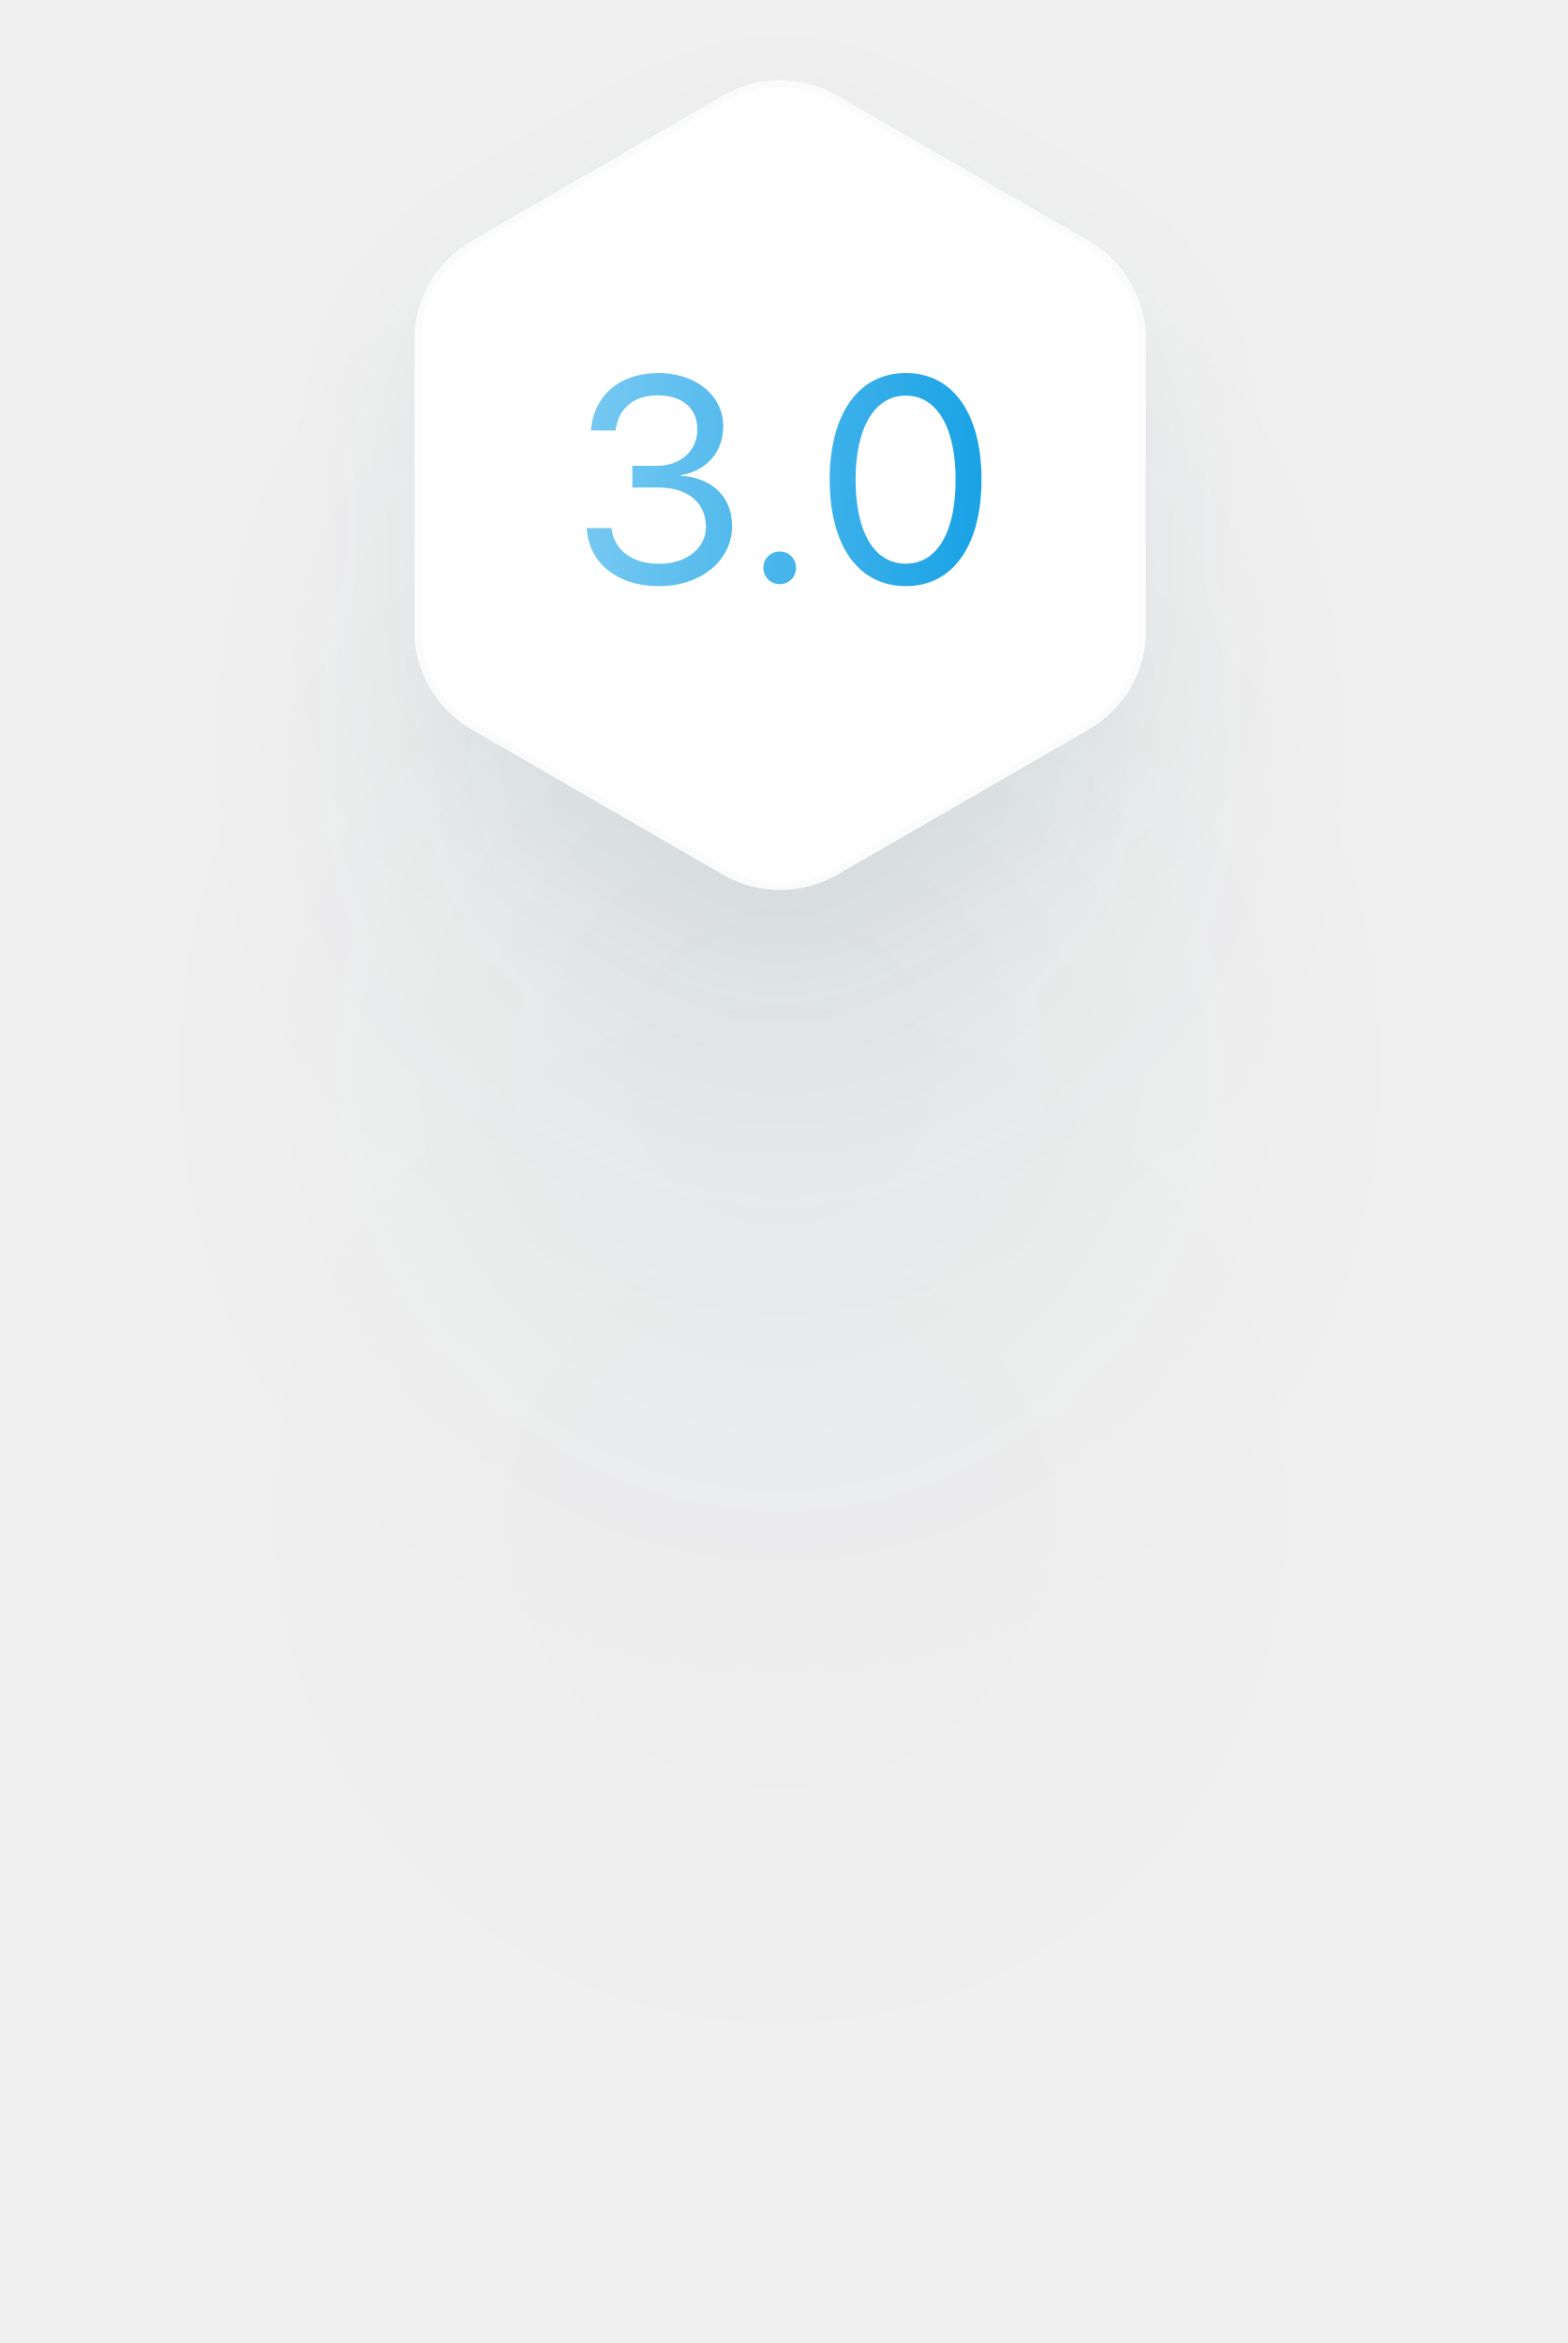
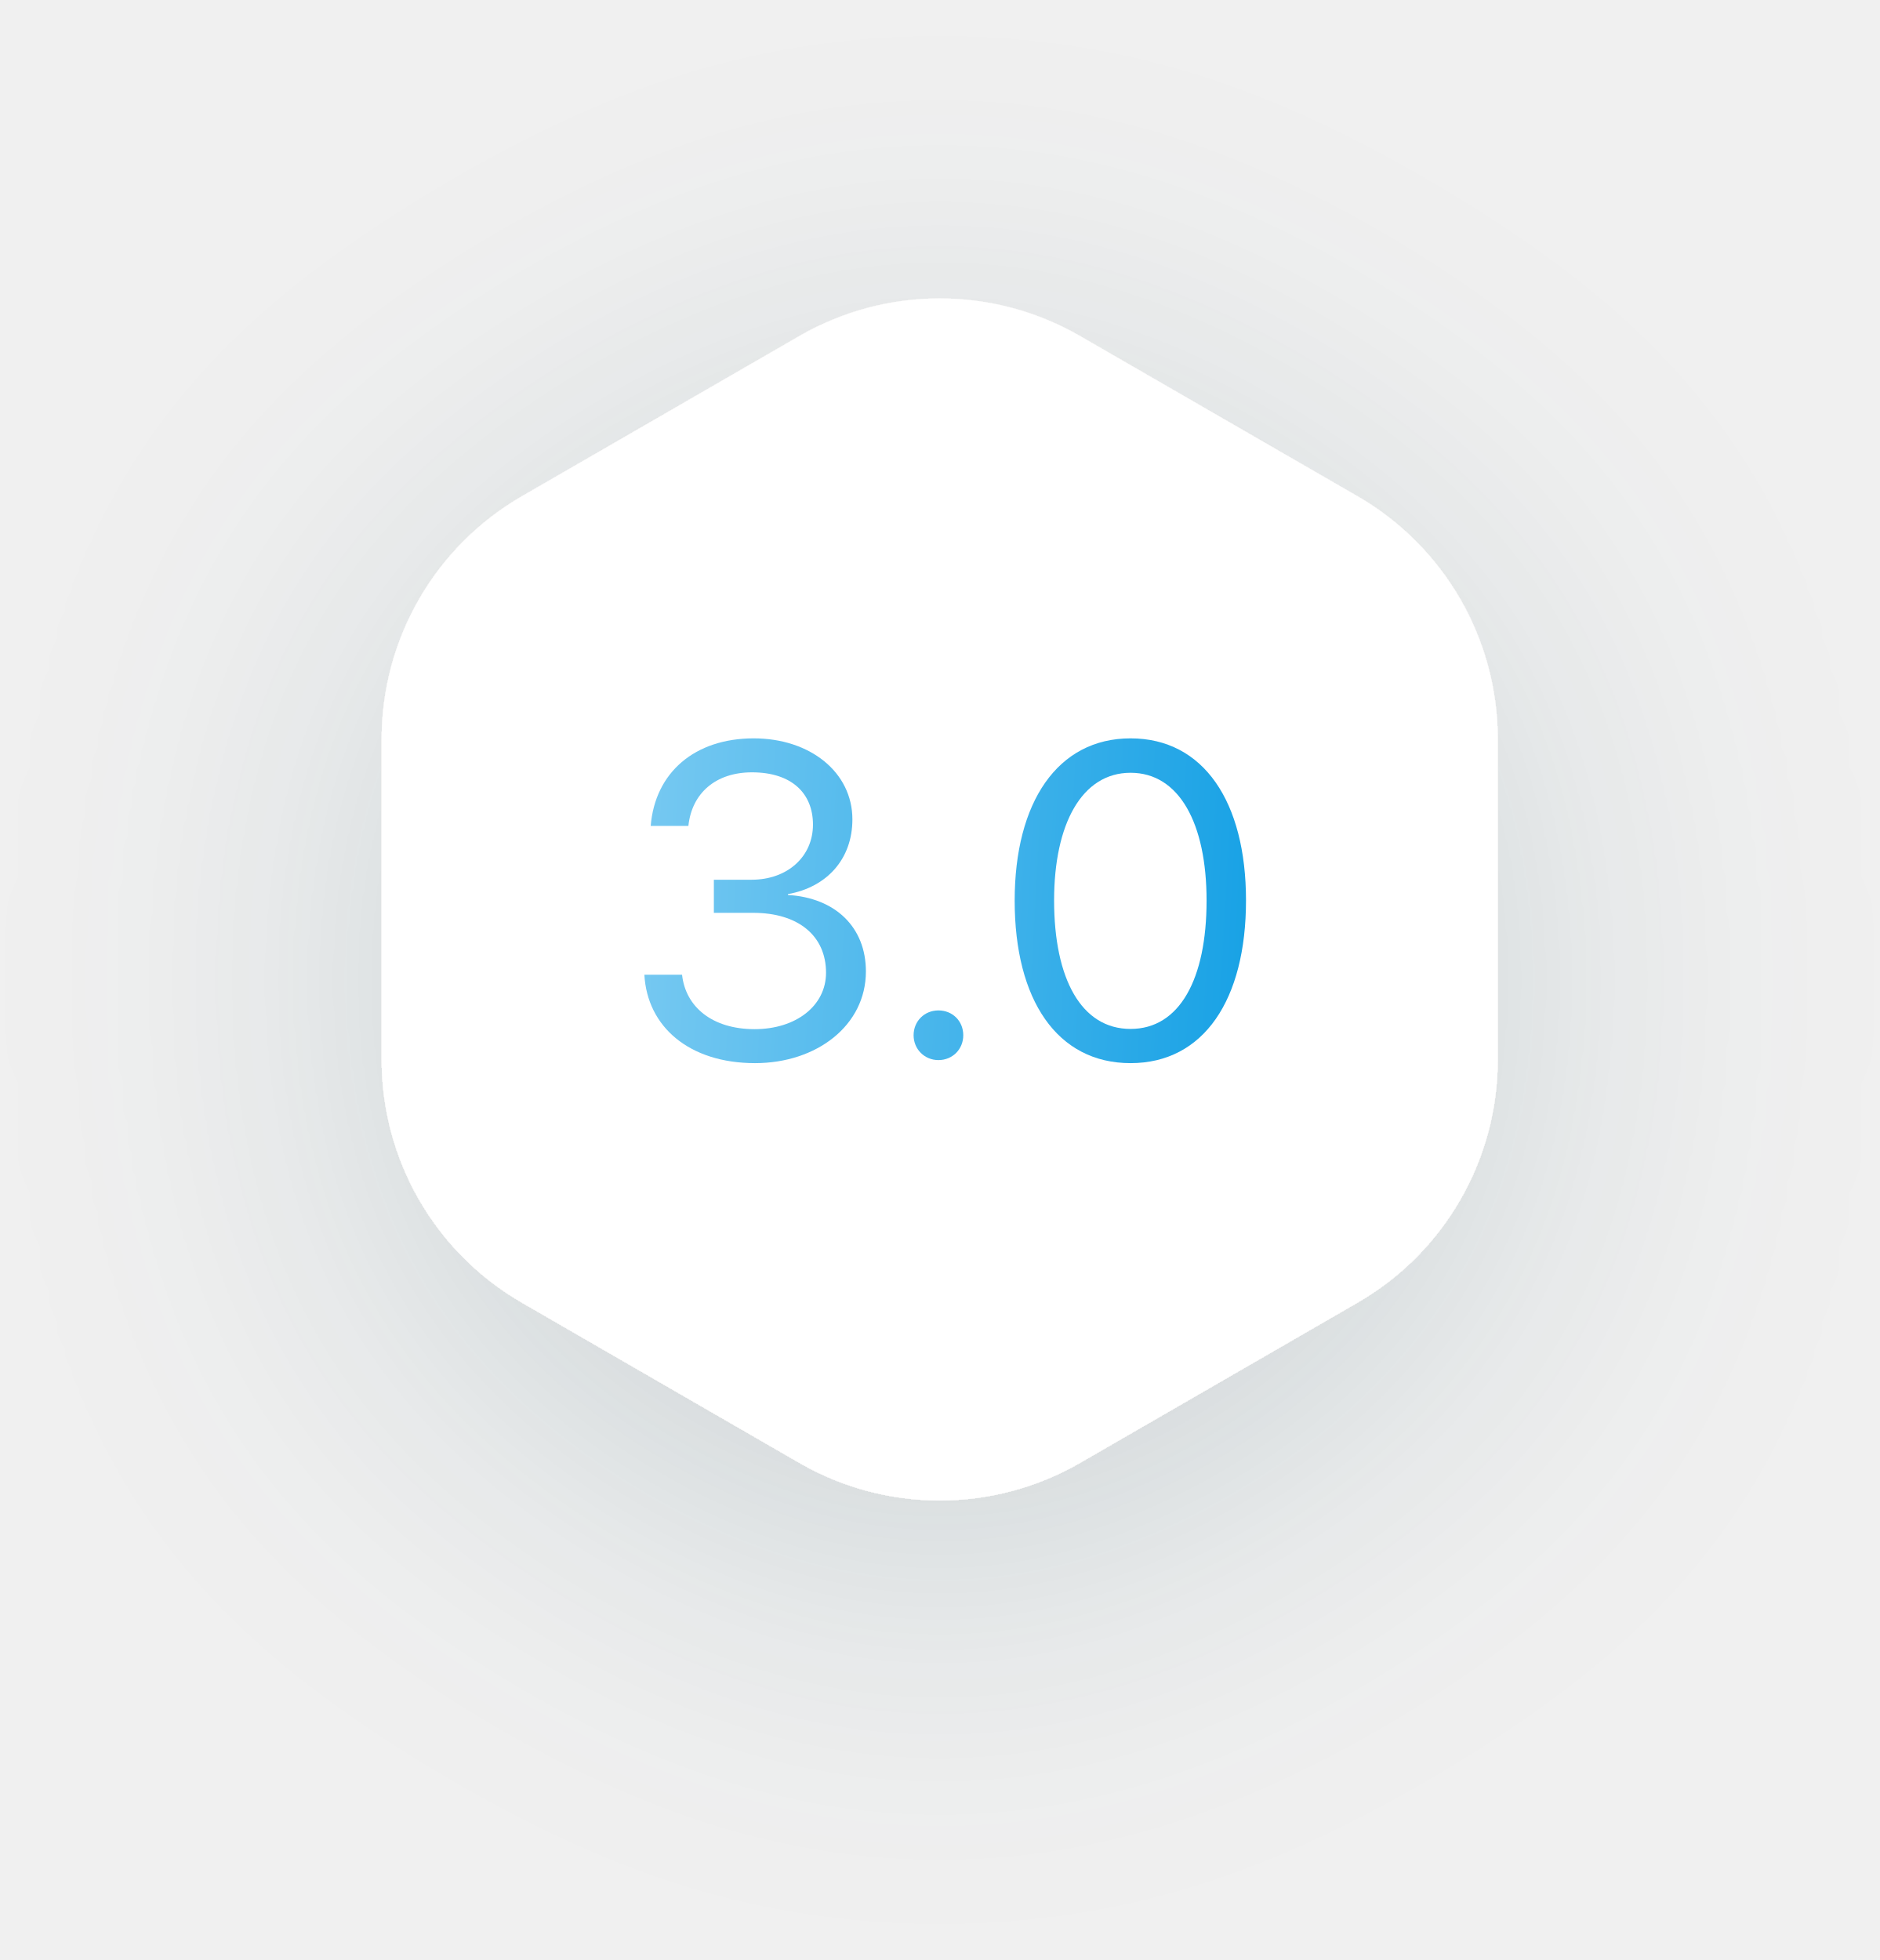
- <svg xmlns="http://www.w3.org/2000/svg" width="178" height="266" viewBox="0 0 178 266" fill="none">
-   <g filter="url(#filter0_ddddd_134_573)">
-     <mask id="path-1-inside-1_134_573" fill="white">
-       <path d="M82.07 10.819C86.092 8.497 91.047 8.497 95.068 10.819L123.639 27.315C127.661 29.637 130.138 33.928 130.138 38.571V71.563C130.138 76.206 127.661 80.497 123.639 82.819L95.068 99.315C91.047 101.637 86.092 101.637 82.07 99.315L53.499 82.819C49.477 80.497 47 76.206 47 71.563V38.571C47 33.928 49.477 29.637 53.499 27.315L82.07 10.819Z" />
-     </mask>
-     <path d="M82.07 10.819C86.092 8.497 91.047 8.497 95.068 10.819L123.639 27.315C127.661 29.637 130.138 33.928 130.138 38.571V71.563C130.138 76.206 127.661 80.497 123.639 82.819L95.068 99.315C91.047 101.637 86.092 101.637 82.07 99.315L53.499 82.819C49.477 80.497 47 76.206 47 71.563V38.571C47 33.928 49.477 29.637 53.499 27.315L82.07 10.819Z" fill="white" />
-     <path d="M53.499 82.819L53.093 83.523L53.499 82.819ZM95.068 99.315L94.662 98.611L95.068 99.315ZM82.07 99.315L82.476 98.611L82.07 99.315ZM123.639 27.315L124.046 26.611L123.639 27.315ZM95.068 10.819L95.474 10.116L95.068 10.819ZM94.662 11.523L123.233 28.018L124.046 26.611L95.474 10.116L94.662 11.523ZM129.326 38.571V71.563H130.951V38.571H129.326ZM123.233 82.116L94.662 98.611L95.474 100.018L124.046 83.523L123.233 82.116ZM82.476 98.611L53.905 82.116L53.093 83.523L81.664 100.018L82.476 98.611ZM47.812 71.563V38.571H46.188V71.563H47.812ZM53.905 28.018L82.476 11.523L81.664 10.116L53.093 26.611L53.905 28.018ZM47.812 38.571C47.812 34.218 50.135 30.195 53.905 28.018L53.093 26.611C48.82 29.078 46.188 33.637 46.188 38.571H47.812ZM53.905 82.116C50.135 79.939 47.812 75.916 47.812 71.563H46.188C46.188 76.496 48.82 81.056 53.093 83.523L53.905 82.116ZM94.662 98.611C90.892 100.788 86.247 100.788 82.476 98.611L81.664 100.018C85.937 102.485 91.201 102.485 95.474 100.018L94.662 98.611ZM129.326 71.563C129.326 75.916 127.003 79.939 123.233 82.116L124.046 83.523C128.319 81.056 130.951 76.496 130.951 71.563H129.326ZM123.233 28.018C127.003 30.195 129.326 34.218 129.326 38.571H130.951C130.951 33.637 128.319 29.078 124.046 26.611L123.233 28.018ZM95.474 10.116C91.201 7.649 85.937 7.649 81.664 10.116L82.476 11.523C86.247 9.346 90.892 9.346 94.662 11.523L95.474 10.116Z" fill="#A6A6B0" fill-opacity="0.05" mask="url(#path-1-inside-1_134_573)" />
+ <svg xmlns="http://www.w3.org/2000/svg" width="140" height="146" viewBox="0 0 140 146" fill="none">
+   <g filter="url(#filter0_d_610_296)">
+     <path d="M59.555 25.03C66.019 21.299 73.981 21.299 80.445 25.03L101.124 36.97C107.588 40.701 111.569 47.597 111.569 55.061V78.939C111.569 86.403 107.588 93.299 101.124 97.03L80.445 108.97C73.981 112.701 66.019 112.701 59.555 108.97L38.876 97.03C32.412 93.299 28.431 86.403 28.431 78.939V55.061C28.431 47.597 32.412 40.701 38.876 36.97L59.555 25.03Z" fill="white" />
  </g>
-   <path d="M71.784 55.347H74.721C78.064 55.347 80.141 57.051 80.141 59.809C80.141 62.26 77.918 64.012 74.819 64.012C71.671 64.012 69.675 62.357 69.415 59.956H66.608C66.819 63.834 69.951 66.543 74.851 66.543C79.443 66.543 83.11 63.736 83.11 59.712C83.11 56.418 80.838 54.228 77.301 54.017V53.952C80.222 53.433 82.104 51.323 82.104 48.386C82.104 44.865 78.94 42.35 74.754 42.35C70.356 42.35 67.403 44.898 67.079 48.873H69.886C70.145 46.423 71.93 44.882 74.624 44.882C77.593 44.882 79.167 46.456 79.167 48.776C79.167 51.145 77.285 52.881 74.591 52.881H71.784V55.347Z" fill="url(#paint0_linear_134_573)" />
-   <path d="M88.513 66.316C89.568 66.316 90.363 65.505 90.363 64.466C90.363 63.412 89.568 62.617 88.513 62.617C87.475 62.617 86.663 63.412 86.663 64.466C86.663 65.505 87.475 66.316 88.513 66.316Z" fill="url(#paint1_linear_134_573)" />
-   <path d="M102.825 66.543C108.276 66.543 111.424 61.822 111.424 54.422C111.424 47.072 108.26 42.35 102.825 42.35C97.389 42.35 94.192 47.105 94.192 54.439C94.192 61.838 97.356 66.543 102.825 66.543ZM102.825 63.996C99.157 63.996 97.129 60.264 97.129 54.422C97.129 48.711 99.206 44.914 102.825 44.914C106.443 44.914 108.487 48.678 108.487 54.439C108.487 60.28 106.475 63.996 102.825 63.996Z" fill="url(#paint2_linear_134_573)" />
+   <path d="M53.176 67.997H56.113C59.456 67.997 61.532 69.701 61.532 72.459C61.532 74.909 59.309 76.662 56.21 76.662C53.062 76.662 51.067 75.007 50.807 72.605H48C48.211 76.483 51.343 79.193 56.243 79.193C60.835 79.193 64.502 76.386 64.502 72.362C64.502 69.068 62.23 66.877 58.693 66.666V66.602C61.614 66.082 63.496 63.973 63.496 61.036C63.496 57.515 60.332 55 56.145 55C51.748 55 48.795 57.547 48.471 61.523H51.278C51.537 59.073 53.322 57.531 56.016 57.531C58.985 57.531 60.559 59.105 60.559 61.425C60.559 63.794 58.677 65.531 55.983 65.531H53.176V67.997Z" fill="url(#paint0_linear_610_296)" />
+   <path d="M69.905 78.966C70.96 78.966 71.755 78.154 71.755 77.116C71.755 76.061 70.96 75.266 69.905 75.266C68.867 75.266 68.055 76.061 68.055 77.116C68.055 78.154 68.867 78.966 69.905 78.966Z" fill="url(#paint1_linear_610_296)" />
+   <path d="M84.216 79.193C89.668 79.193 92.816 74.471 92.816 67.072C92.816 59.722 89.652 55 84.216 55C78.781 55 75.584 59.754 75.584 67.088C75.584 74.487 78.748 79.193 84.216 79.193ZM84.216 76.645C80.549 76.645 78.521 72.913 78.521 67.072C78.521 61.361 80.598 57.564 84.216 57.564C87.835 57.564 89.879 61.328 89.879 67.088C89.879 72.93 87.867 76.645 84.216 76.645Z" fill="url(#paint2_linear_610_296)" />
  <defs>
-     <filter id="filter0_ddddd_134_573" x="-6.10352e-05" y="0.078" width="177.138" height="264.978" filterUnits="userSpaceOnUse" color-interpolation-filters="sRGB">
+     <filter id="filter0_d_610_296" x="0.431" y="0.232" width="139.138" height="145.537" filterUnits="userSpaceOnUse" color-interpolation-filters="sRGB">
      <feFlood flood-opacity="0" result="BackgroundImageFix" />
      <feColorMatrix in="SourceAlpha" type="matrix" values="0 0 0 0 0 0 0 0 0 0 0 0 0 0 0 0 0 0 127 0" result="hardAlpha" />
-       <feOffset />
-       <feColorMatrix type="matrix" values="0 0 0 0 0.024 0 0 0 0 0.227 0 0 0 0 0.294 0 0 0 0.05 0" />
-       <feBlend mode="normal" in2="BackgroundImageFix" result="effect1_dropShadow_134_573" />
-       <feColorMatrix in="SourceAlpha" type="matrix" values="0 0 0 0 0 0 0 0 0 0 0 0 0 0 0 0 0 0 127 0" result="hardAlpha" />
-       <feOffset dy="7" />
-       <feGaussianBlur stdDeviation="8" />
-       <feColorMatrix type="matrix" values="0 0 0 0 0.024 0 0 0 0 0.227 0 0 0 0 0.294 0 0 0 0.05 0" />
-       <feBlend mode="normal" in2="effect1_dropShadow_134_573" result="effect2_dropShadow_134_573" />
-       <feColorMatrix in="SourceAlpha" type="matrix" values="0 0 0 0 0 0 0 0 0 0 0 0 0 0 0 0 0 0 127 0" result="hardAlpha" />
-       <feOffset dy="29" />
-       <feGaussianBlur stdDeviation="14.5" />
-       <feColorMatrix type="matrix" values="0 0 0 0 0.024 0 0 0 0 0.227 0 0 0 0 0.294 0 0 0 0.04 0" />
-       <feBlend mode="normal" in2="effect2_dropShadow_134_573" result="effect3_dropShadow_134_573" />
-       <feColorMatrix in="SourceAlpha" type="matrix" values="0 0 0 0 0 0 0 0 0 0 0 0 0 0 0 0 0 0 127 0" result="hardAlpha" />
-       <feOffset dy="66" />
-       <feGaussianBlur stdDeviation="19.5" />
-       <feColorMatrix type="matrix" values="0 0 0 0 0.024 0 0 0 0 0.227 0 0 0 0 0.294 0 0 0 0.03 0" />
-       <feBlend mode="normal" in2="effect3_dropShadow_134_573" result="effect4_dropShadow_134_573" />
-       <feColorMatrix in="SourceAlpha" type="matrix" values="0 0 0 0 0 0 0 0 0 0 0 0 0 0 0 0 0 0 127 0" result="hardAlpha" />
-       <feOffset dy="117" />
-       <feGaussianBlur stdDeviation="23.5" />
-       <feColorMatrix type="matrix" values="0 0 0 0 0.024 0 0 0 0 0.227 0 0 0 0 0.294 0 0 0 0.01 0" />
-       <feBlend mode="normal" in2="effect4_dropShadow_134_573" result="effect5_dropShadow_134_573" />
-       <feBlend mode="normal" in="SourceGraphic" in2="effect5_dropShadow_134_573" result="shape" />
+       <feOffset dy="6" />
+       <feGaussianBlur stdDeviation="14" />
+       <feComposite in2="hardAlpha" operator="out" />
+       <feColorMatrix type="matrix" values="0 0 0 0 0.024 0 0 0 0 0.227 0 0 0 0 0.294 0 0 0 0.15 0" />
+       <feBlend mode="normal" in2="BackgroundImageFix" result="effect1_dropShadow_610_296" />
+       <feBlend mode="normal" in="SourceGraphic" in2="effect1_dropShadow_610_296" result="shape" />
    </filter>
-     <linearGradient id="paint0_linear_134_573" x1="64.374" y1="35.321" x2="117.31" y2="38.289" gradientUnits="userSpaceOnUse">
+     <linearGradient id="paint0_linear_610_296" x1="45.766" y1="47.971" x2="98.702" y2="50.939" gradientUnits="userSpaceOnUse">
      <stop stop-color="#7CCBF2" />
      <stop offset="1" stop-color="#0F9EE4" />
    </linearGradient>
-     <linearGradient id="paint1_linear_134_573" x1="64.374" y1="35.321" x2="117.31" y2="38.289" gradientUnits="userSpaceOnUse">
+     <linearGradient id="paint1_linear_610_296" x1="45.766" y1="47.971" x2="98.702" y2="50.939" gradientUnits="userSpaceOnUse">
      <stop stop-color="#7CCBF2" />
      <stop offset="1" stop-color="#0F9EE4" />
    </linearGradient>
-     <linearGradient id="paint2_linear_134_573" x1="64.374" y1="35.321" x2="117.31" y2="38.289" gradientUnits="userSpaceOnUse">
+     <linearGradient id="paint2_linear_610_296" x1="45.766" y1="47.971" x2="98.702" y2="50.939" gradientUnits="userSpaceOnUse">
      <stop stop-color="#7CCBF2" />
      <stop offset="1" stop-color="#0F9EE4" />
    </linearGradient>
  </defs>
</svg>
